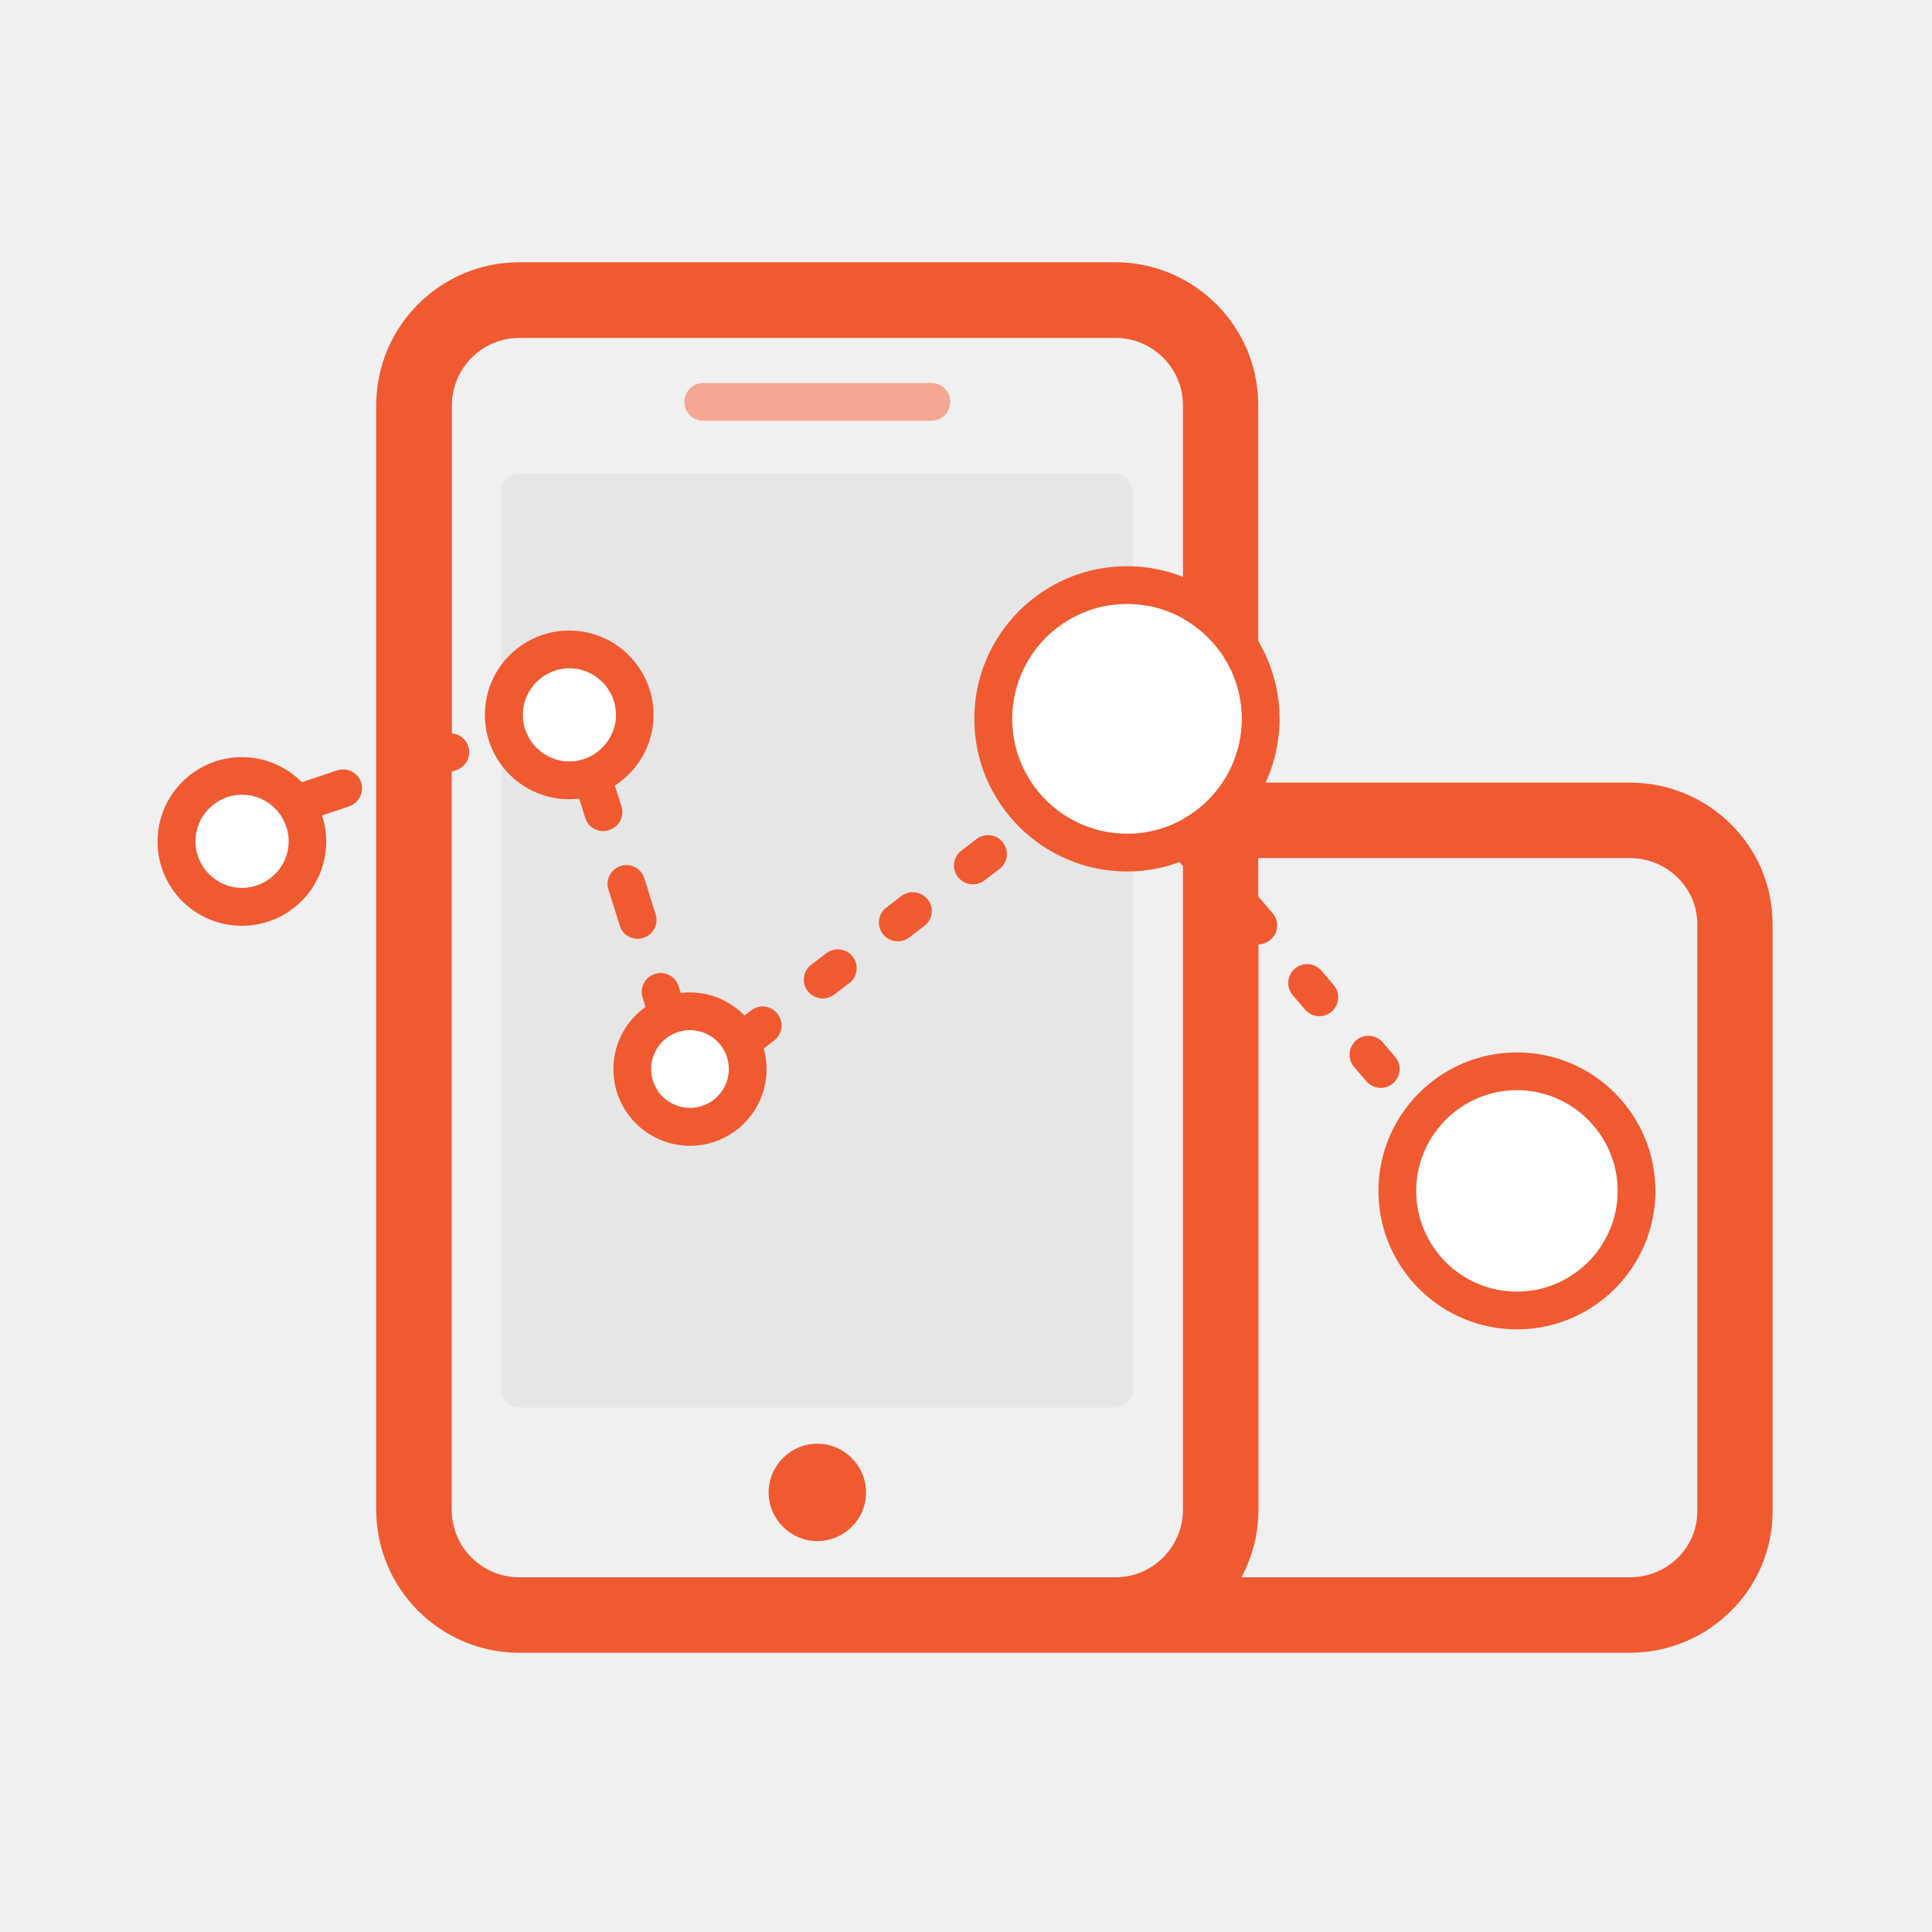
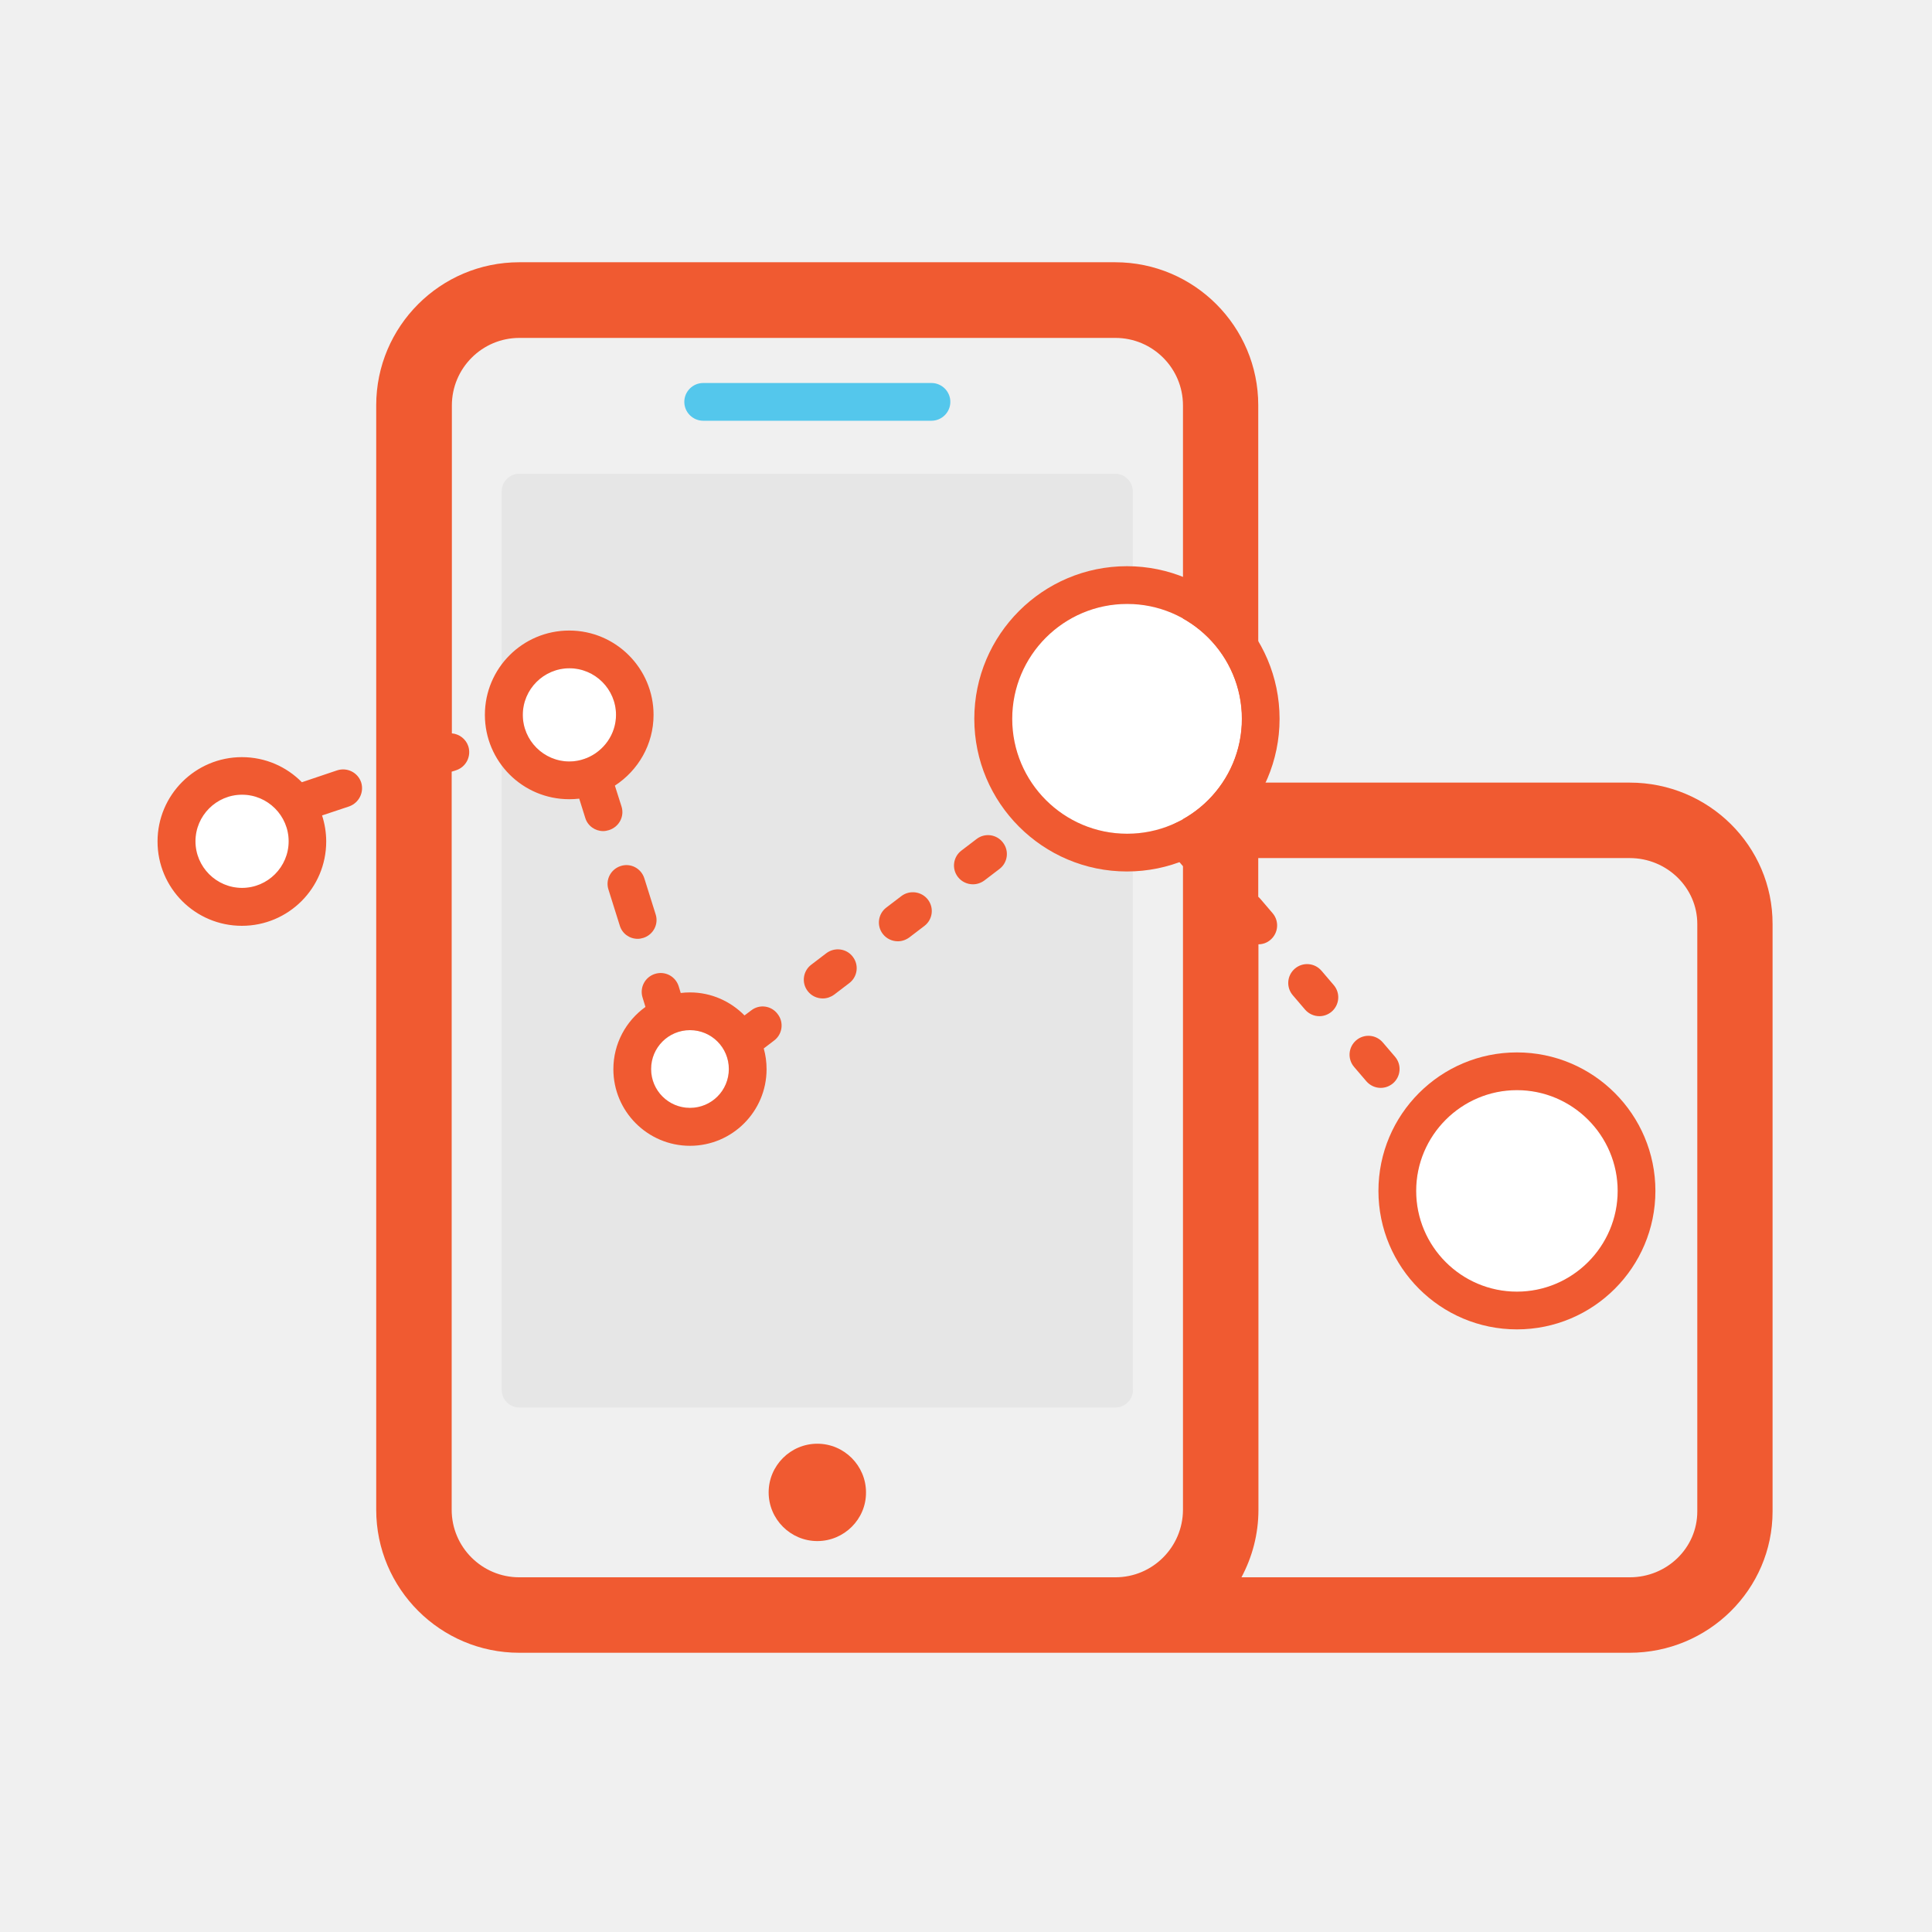
<svg xmlns="http://www.w3.org/2000/svg" width="800" height="800" viewBox="0 0 800 800" fill="none">
  <path d="M338.438 638.125C327.344 638.125 318.281 629.062 318.281 617.969C318.281 606.875 327.344 597.812 338.438 597.812C349.531 597.812 358.594 606.875 358.594 617.969C358.672 629.062 349.531 638.125 338.438 638.125Z" fill="#F05A31" />
  <path d="M469.141 575.547C469.141 579.531 465.859 582.812 461.875 582.812H215C211.016 582.812 207.734 579.531 207.734 575.547V203.437C207.734 199.453 211.016 196.172 215 196.172H461.797C465.781 196.172 469.063 199.453 469.063 203.437V575.547H469.141Z" fill="#E6E6E6" />
  <path d="M235.781 276.719C225.156 276.719 216.484 285.391 216.484 296.016C216.484 306.641 225.156 315.312 235.781 315.312C246.406 315.312 255.078 306.641 255.078 296.016C255.078 285.391 246.406 276.719 235.781 276.719ZM628.125 451.406C605.156 451.406 586.406 470.156 586.406 493.125C586.406 516.094 605.156 534.844 628.125 534.844C651.094 534.844 669.844 516.094 669.844 493.125C669.844 470.156 651.094 451.406 628.125 451.406Z" fill="white" />
  <path d="M628.125 435.781C596.484 435.781 570.781 461.484 570.781 493.125C570.781 524.766 596.484 550.469 628.125 550.469C659.766 550.469 685.469 524.766 685.469 493.125C685.469 461.484 659.766 435.781 628.125 435.781ZM586.406 493.125C586.406 470.156 605.156 451.406 628.125 451.406C651.094 451.406 669.844 470.156 669.844 493.125C669.844 516.094 651.094 534.844 628.125 534.844C605.078 534.844 586.406 516.094 586.406 493.125Z" fill="#F05A31" />
  <path d="M285.703 426.563C276.797 426.563 269.609 433.75 269.609 442.656C269.609 451.562 276.797 458.75 285.703 458.75C294.609 458.75 301.797 451.562 301.797 442.656C301.797 433.75 294.531 426.563 285.703 426.563ZM100.234 329.141C89.609 329.141 80.938 337.813 80.938 348.438C80.938 359.063 89.609 367.734 100.234 367.734C110.859 367.734 119.531 359.063 119.531 348.438C119.531 337.813 110.859 329.141 100.234 329.141Z" fill="white" />
  <path d="M149.531 323.906C148.125 319.844 143.75 317.656 139.609 318.984L125 323.906C118.672 317.5 109.922 313.516 100.156 313.516C80.938 313.516 65.234 329.141 65.234 348.437C65.234 367.734 80.859 383.359 100.156 383.359C119.453 383.359 135.078 367.734 135.078 348.437C135.078 344.687 134.453 341.016 133.359 337.656L144.609 333.906C148.672 332.422 150.859 328.047 149.531 323.906ZM100.234 367.656C89.609 367.656 80.938 358.984 80.938 348.359C80.938 337.734 89.609 329.062 100.234 329.062C110.859 329.062 119.531 337.734 119.531 348.359C119.531 358.984 110.859 367.656 100.234 367.656ZM257.344 333.906L254.609 325.312C264.219 319.062 270.625 308.281 270.625 296.016C270.625 276.797 255 261.094 235.703 261.094C216.406 261.094 200.781 276.719 200.781 296.016C200.781 315.312 216.406 330.937 235.703 330.937C237.109 330.937 238.516 330.859 239.844 330.703L242.344 338.672C243.359 342.031 246.484 344.141 249.766 344.141C250.547 344.141 251.328 343.984 252.109 343.75C256.406 342.422 258.672 337.969 257.344 333.906ZM242.891 313.906C242.578 313.984 242.266 314.141 242.031 314.219C240.078 314.922 237.969 315.312 235.781 315.312C225.156 315.312 216.484 306.641 216.484 296.016C216.484 285.391 225.156 276.719 235.781 276.719C246.406 276.719 255.078 285.391 255.078 296.016C255.078 304.062 250 311.016 242.891 313.906ZM264.062 388.75C264.844 388.75 265.625 388.594 266.406 388.359C270.547 387.031 272.813 382.656 271.484 378.594L266.797 363.672C265.469 359.531 261.094 357.266 257.031 358.594C252.891 359.922 250.625 364.297 251.953 368.359L256.641 383.281C257.656 386.641 260.703 388.75 264.062 388.75ZM342.188 394.688L335.938 399.453C332.5 402.031 331.797 406.953 334.453 410.391C336.016 412.422 338.359 413.438 340.703 413.438C342.344 413.438 343.984 412.891 345.391 411.875L351.641 407.109C355.078 404.531 355.781 399.609 353.125 396.172C350.547 392.734 345.625 392.109 342.188 394.688ZM415.312 348.906C412.734 345.469 407.812 344.766 404.375 347.422L398.125 352.187C394.688 354.766 393.984 359.687 396.641 363.125C398.203 365.156 400.547 366.172 402.891 366.172C404.531 366.172 406.172 365.625 407.578 364.609L413.828 359.844C417.266 357.266 417.969 352.344 415.312 348.906ZM373.281 371.016L367.031 375.781C363.594 378.359 362.891 383.281 365.547 386.719C367.109 388.75 369.453 389.766 371.797 389.766C373.437 389.766 375.078 389.219 376.484 388.203L382.734 383.437C386.172 380.859 386.875 375.937 384.219 372.5C381.641 369.141 376.719 368.437 373.281 371.016ZM311.094 418.359L308.281 420.469C302.5 414.609 294.531 410.937 285.703 410.937C284.375 410.937 283.125 411.016 281.875 411.172L281.016 408.359C279.688 404.219 275.313 401.953 271.172 403.281C267.031 404.609 264.766 408.984 266.094 413.125L267.266 416.953C259.219 422.734 253.984 432.109 253.984 442.734C253.984 460.234 268.203 474.453 285.703 474.453C303.203 474.453 317.422 460.234 317.422 442.734C317.422 439.766 317.031 436.875 316.25 434.141L320.547 430.859C323.984 428.281 324.688 423.359 322.031 419.922C319.453 416.406 314.531 415.703 311.094 418.359ZM269.609 442.656C269.609 433.75 276.797 426.562 285.703 426.562C294.609 426.562 301.797 433.75 301.797 442.656C301.797 451.562 294.609 458.75 285.703 458.75C276.797 458.75 269.609 451.562 269.609 442.656Z" fill="#F05A31" />
  <path d="M674.844 324.062H521.016V167.813C521.016 135.156 494.453 108.594 461.797 108.594H215C182.344 108.594 155.781 135.156 155.781 167.813V625.156C155.781 657.813 182.344 684.375 215 684.375H674.766C707.422 684.375 733.984 658.125 733.984 625.859V382.656C734.062 350.312 707.5 324.062 674.844 324.062ZM461.875 653.125H215C199.609 653.125 187.031 640.625 187.031 625.156V319.531L188.984 318.906C193.047 317.5 195.234 313.125 193.906 308.984C192.891 305.937 190.078 303.906 187.109 303.672V167.891C187.109 152.5 199.609 139.922 215.078 139.922H461.875C477.266 139.922 489.844 152.422 489.844 167.891V339.844C488.359 340 486.797 340.625 485.547 341.641C482.266 344.453 481.875 349.375 484.688 352.656L489.766 358.594L489.844 358.672V625.234C489.766 640.625 477.266 653.125 461.875 653.125ZM702.812 625.859C702.812 640.937 690.313 653.125 674.844 653.125H514.063C518.516 644.766 521.094 635.313 521.094 625.156V391.016C522.891 391.016 524.688 390.391 526.094 389.141C529.375 386.328 529.766 381.406 526.953 378.125L521.875 372.187C521.641 371.875 521.328 371.641 521.016 371.328V355.312H674.844C690.234 355.312 702.812 367.578 702.812 382.578V625.859Z" fill="#F05A31" />
  <path d="M572.578 431.641C569.766 428.359 564.844 427.969 561.563 430.781C558.281 433.594 557.891 438.516 560.703 441.797L565.781 447.734C567.344 449.531 569.531 450.469 571.719 450.469C573.516 450.469 575.313 449.844 576.797 448.594C580.078 445.781 580.469 440.859 577.656 437.578L572.578 431.641ZM547.188 401.953C544.375 398.672 539.453 398.281 536.172 401.094C532.891 403.906 532.5 408.828 535.313 412.109L540.391 418.047C541.953 419.844 544.141 420.781 546.328 420.781C548.125 420.781 549.922 420.156 551.406 418.906C554.688 416.094 555.078 411.172 552.266 407.891L547.188 401.953Z" fill="#F05A31" />
-   <path d="M385.703 174.219H291.172C286.875 174.219 283.359 170.703 283.359 166.406C283.359 162.109 286.875 158.594 291.172 158.594H385.703C390 158.594 393.516 162.109 393.516 166.406C393.516 170.703 390 174.219 385.703 174.219Z" fill="#F4A894" />
+   <path d="M385.703 174.219H291.172C286.875 174.219 283.359 170.703 283.359 166.406C283.359 162.109 286.875 158.594 291.172 158.594H385.703C390 158.594 393.516 162.109 393.516 166.406C393.516 170.703 390 174.219 385.703 174.219Z" fill="#54C7EC" />
  <path d="M466.641 250.078C440.391 250.078 419.062 271.406 419.062 297.656C419.062 323.906 440.391 345.234 466.641 345.234C492.891 345.234 514.219 323.906 514.219 297.656C514.219 271.406 492.891 250.078 466.641 250.078Z" fill="white" />
  <path d="M466.641 234.453C431.797 234.453 403.438 262.812 403.438 297.656C403.438 332.5 431.797 360.859 466.641 360.859C501.484 360.859 529.844 332.5 529.844 297.656C529.844 262.812 501.484 234.453 466.641 234.453ZM419.141 297.656C419.141 271.406 440.469 250.078 466.719 250.078C492.969 250.078 514.297 271.406 514.297 297.656C514.297 323.906 492.969 345.234 466.719 345.234C440.469 345.234 419.141 323.906 419.141 297.656Z" fill="#F05A31" />
</svg>
